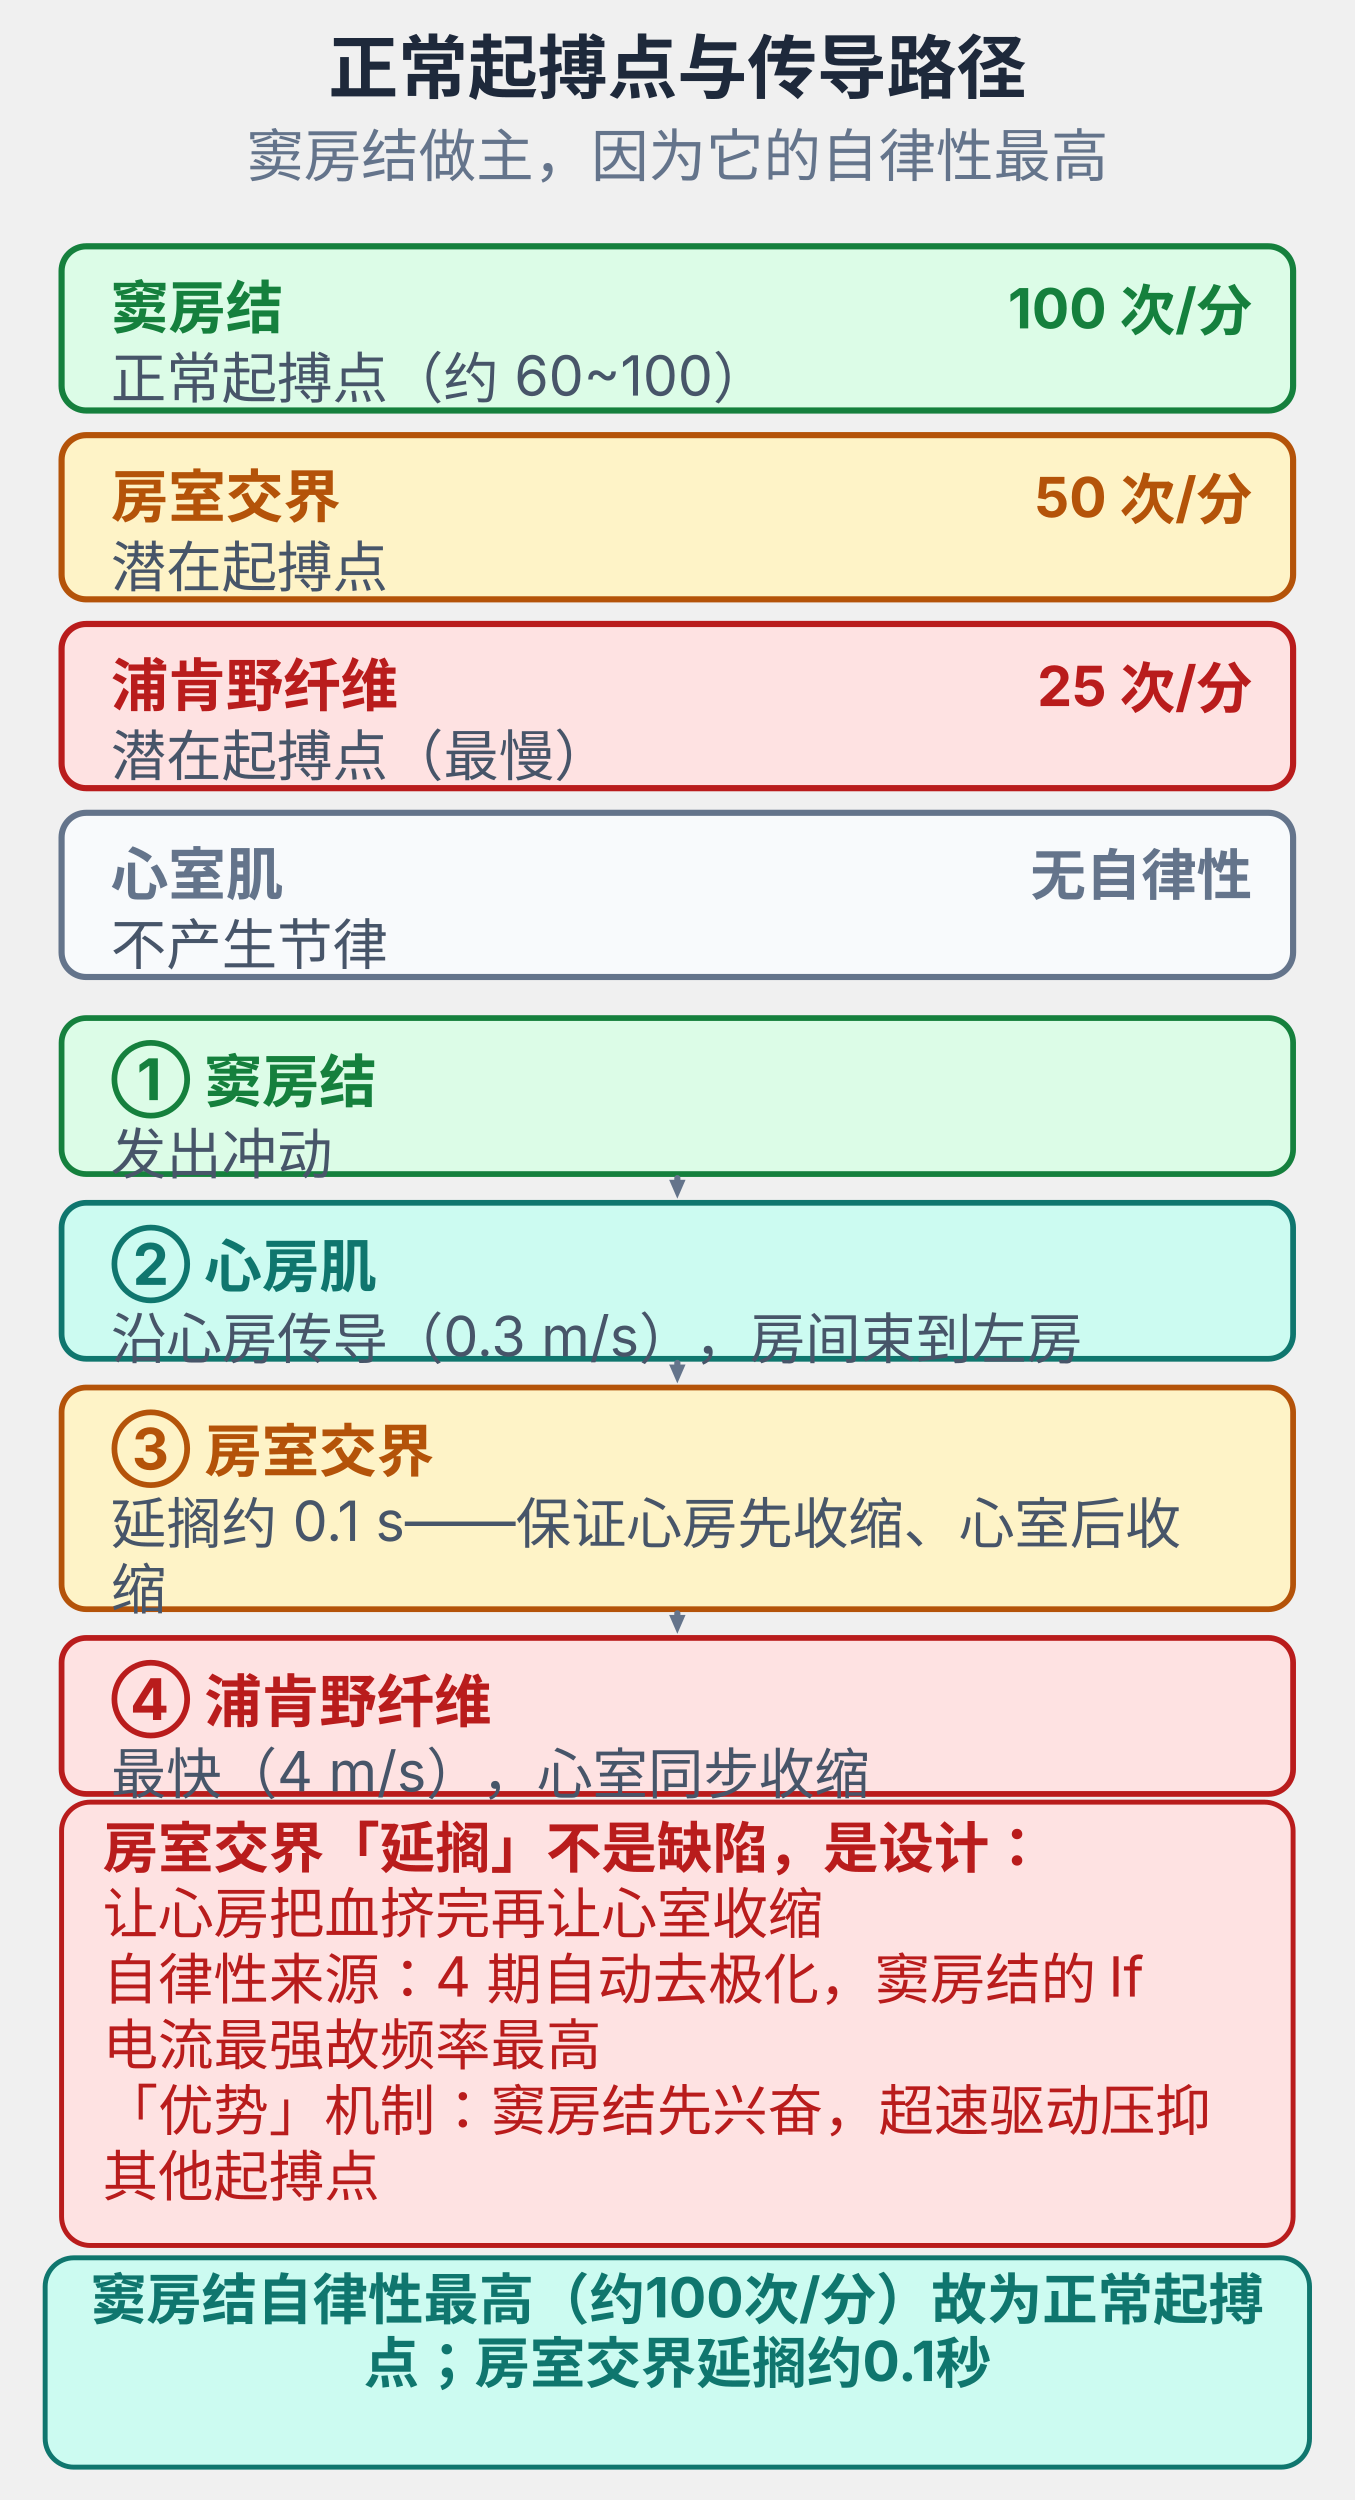
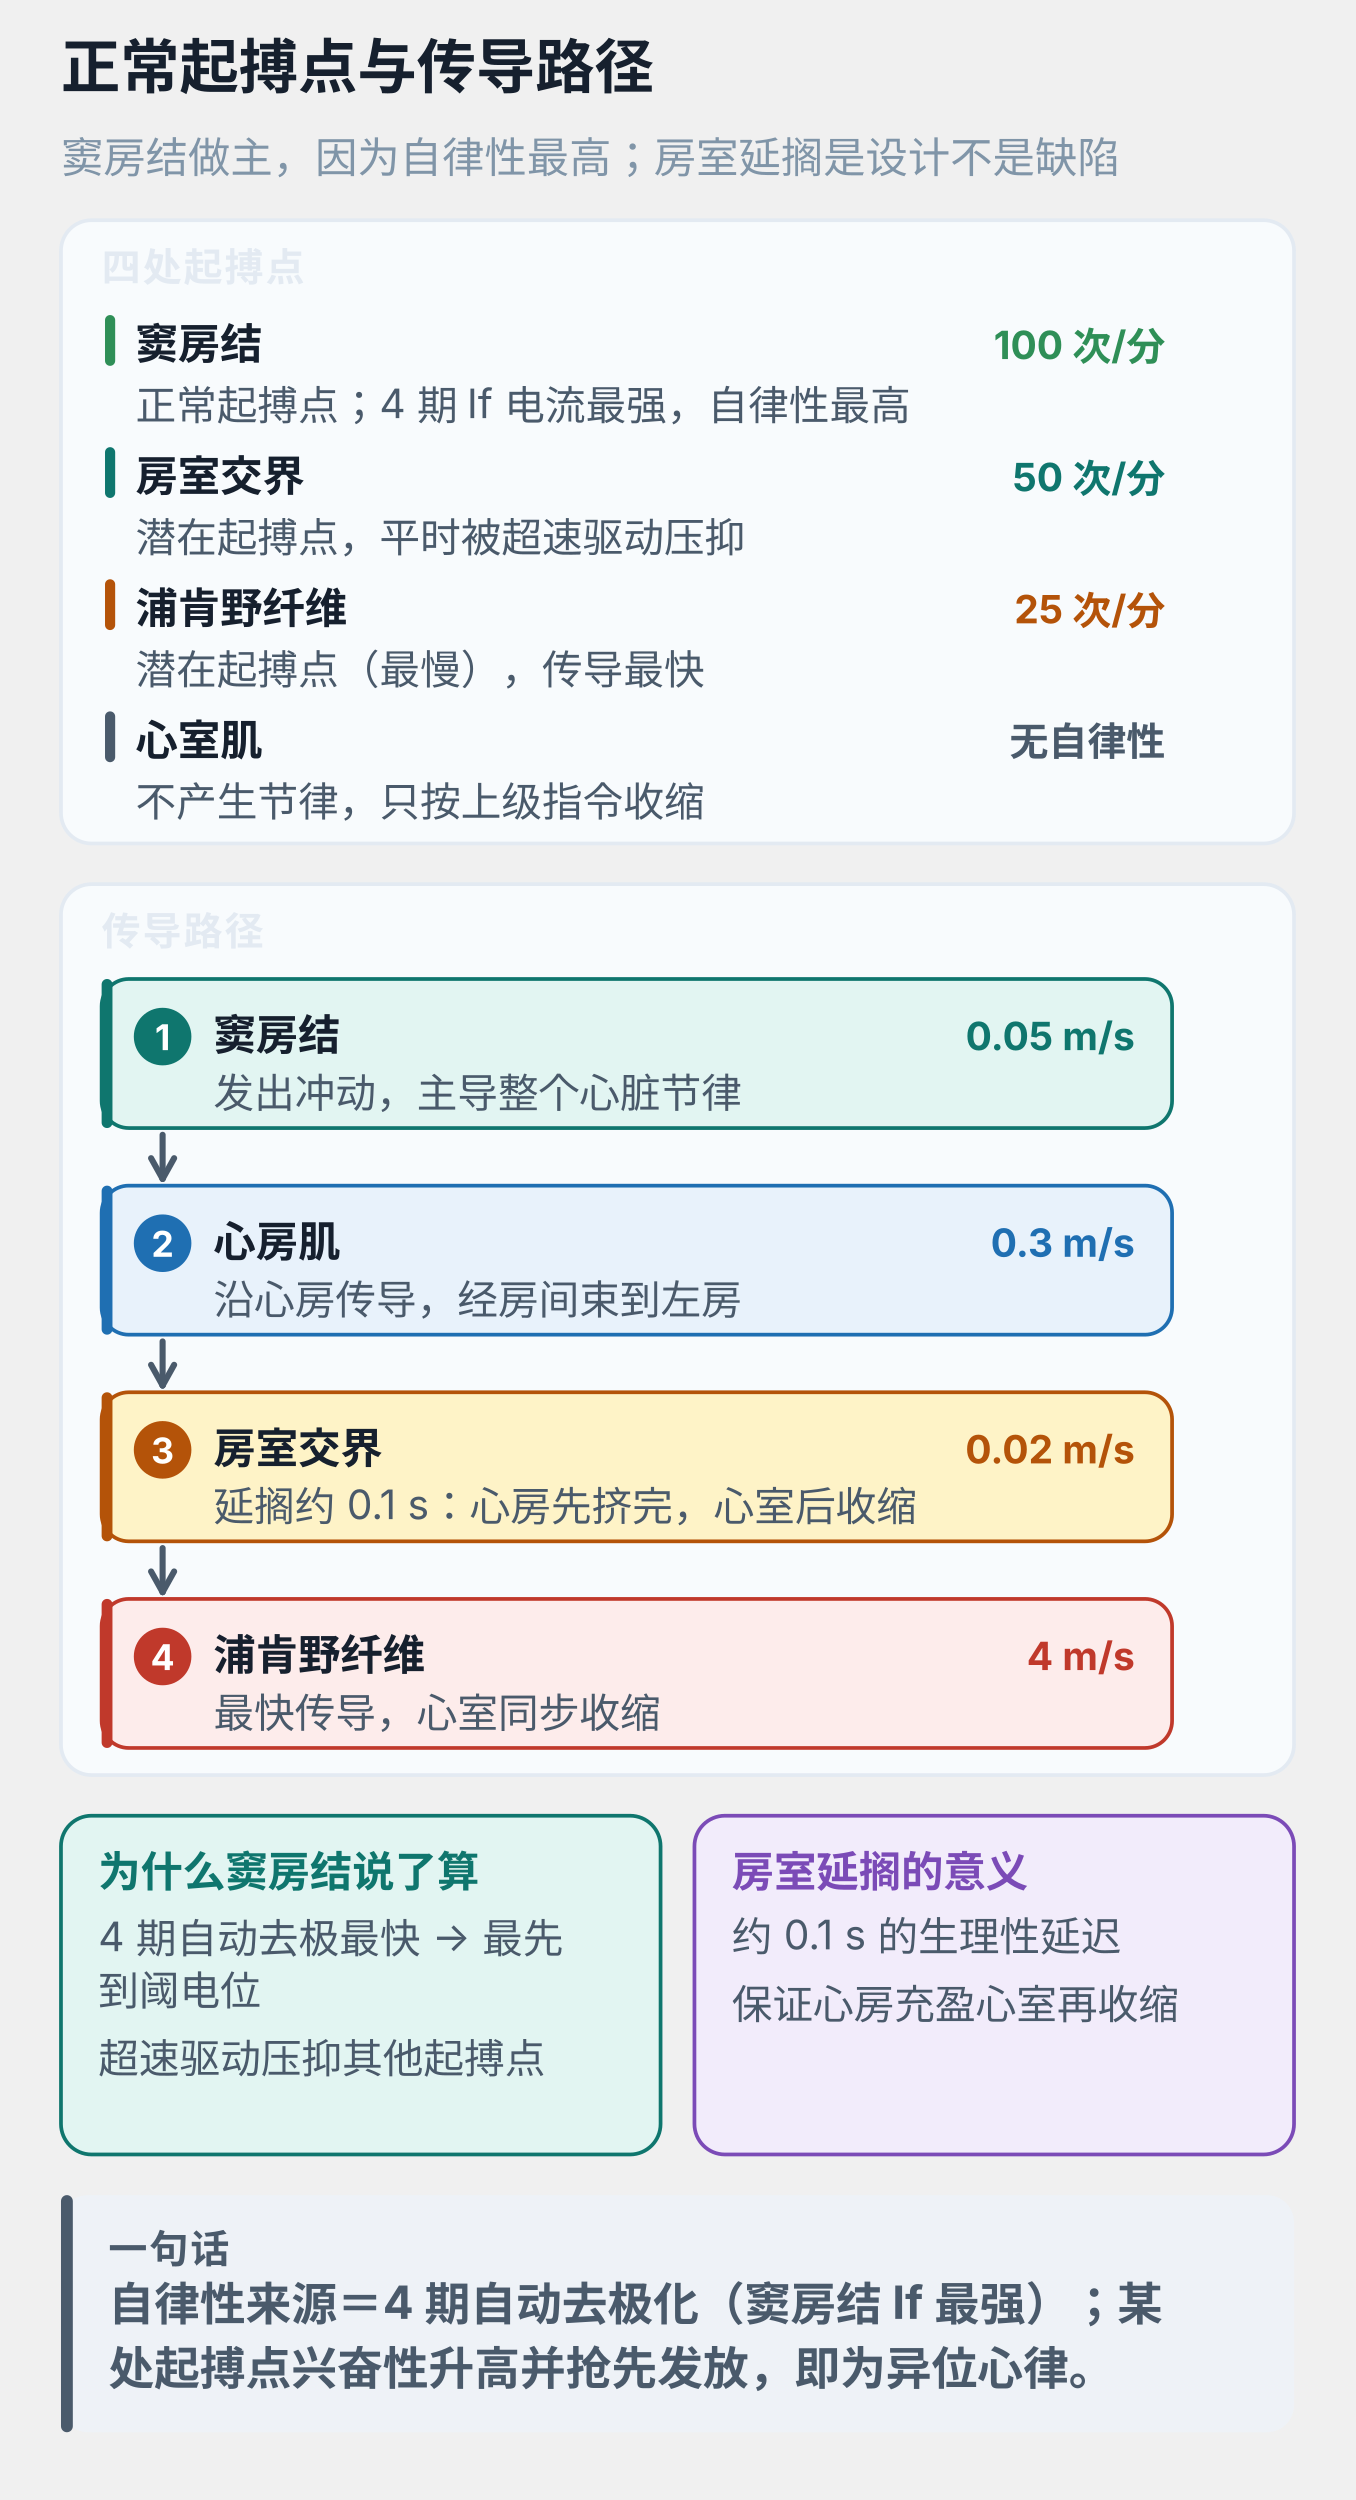
- <svg xmlns="http://www.w3.org/2000/svg" viewBox="0 0 330 609" width="100%" style="max-width:330px;display:block;margin:0 auto;background:#ffffff;border-radius:10px" role="img">
-   <text x="165.0" y="22.6" text-anchor="middle" font-size="17" font-weight="700" fill="#1e293b" font-family="-apple-system,'PingFang SC','Microsoft YaHei',sans-serif">正常起搏点与传导路径</text>
-   <text x="165.0" y="43.0" text-anchor="middle" font-size="14" font-weight="400" fill="#64748b" font-family="-apple-system,'PingFang SC','Microsoft YaHei',sans-serif">窦房结做主，因为它的自律性最高</text>
-   <rect x="15.0" y="60.0" width="300.0" height="40.0" rx="6" fill="#dcfce7" stroke="#15803d" stroke-width="1.5" />
-   <text x="27.0" y="80.0" text-anchor="start" font-size="14" font-weight="700" fill="#15803d" font-family="-apple-system,'PingFang SC','Microsoft YaHei',sans-serif">窦房结</text>
-   <text x="305.0" y="80.0" text-anchor="end" font-size="13.5" font-weight="700" fill="#15803d" font-family="-apple-system,'PingFang SC','Microsoft YaHei',sans-serif">100 次/分</text>
-   <text x="27.0" y="97.0" text-anchor="start" font-size="13.5" font-weight="400" fill="#475569" font-family="-apple-system,'PingFang SC','Microsoft YaHei',sans-serif">正常起搏点（约 60~100）</text>
-   <rect x="15.0" y="106.0" width="300.0" height="40.0" rx="6" fill="#fef3c7" stroke="#b45309" stroke-width="1.5" />
-   <text x="27.0" y="126.0" text-anchor="start" font-size="14" font-weight="700" fill="#b45309" font-family="-apple-system,'PingFang SC','Microsoft YaHei',sans-serif">房室交界</text>
-   <text x="305.0" y="126.0" text-anchor="end" font-size="13.5" font-weight="700" fill="#b45309" font-family="-apple-system,'PingFang SC','Microsoft YaHei',sans-serif">50 次/分</text>
-   <text x="27.0" y="143.0" text-anchor="start" font-size="13.5" font-weight="400" fill="#475569" font-family="-apple-system,'PingFang SC','Microsoft YaHei',sans-serif">潜在起搏点</text>
-   <rect x="15.0" y="152.0" width="300.0" height="40.0" rx="6" fill="#fee2e2" stroke="#b91c1c" stroke-width="1.5" />
-   <text x="27.0" y="172.0" text-anchor="start" font-size="14" font-weight="700" fill="#b91c1c" font-family="-apple-system,'PingFang SC','Microsoft YaHei',sans-serif">浦肯野纤维</text>
-   <text x="305.0" y="172.0" text-anchor="end" font-size="13.5" font-weight="700" fill="#b91c1c" font-family="-apple-system,'PingFang SC','Microsoft YaHei',sans-serif">25 次/分</text>
-   <text x="27.0" y="189.0" text-anchor="start" font-size="13.5" font-weight="400" fill="#475569" font-family="-apple-system,'PingFang SC','Microsoft YaHei',sans-serif">潜在起搏点（最慢）</text>
-   <rect x="15.0" y="198.0" width="300.0" height="40.0" rx="6" fill="#f8fafc" stroke="#64748b" stroke-width="1.5" />
-   <text x="27.0" y="218.0" text-anchor="start" font-size="14" font-weight="700" fill="#64748b" font-family="-apple-system,'PingFang SC','Microsoft YaHei',sans-serif">心室肌</text>
-   <text x="305.0" y="218.0" text-anchor="end" font-size="13.5" font-weight="700" fill="#64748b" font-family="-apple-system,'PingFang SC','Microsoft YaHei',sans-serif">无自律性</text>
-   <text x="27.0" y="235.0" text-anchor="start" font-size="13.5" font-weight="400" fill="#475569" font-family="-apple-system,'PingFang SC','Microsoft YaHei',sans-serif">不产生节律</text>
-   <rect x="15.0" y="248.0" width="300.0" height="38.0" rx="6" fill="#dcfce7" stroke="#15803d" stroke-width="1.4" />
-   <text x="27.0" y="268.0" text-anchor="start" font-size="14" font-weight="700" fill="#15803d" font-family="-apple-system,'PingFang SC','Microsoft YaHei',sans-serif">① 窦房结</text>
-   <text x="27.0" y="286.0" text-anchor="start" font-size="13.5" font-weight="400" fill="#475569" font-family="-apple-system,'PingFang SC','Microsoft YaHei',sans-serif">发出冲动</text>
-   <line x1="165.0" y1="287.0" x2="165.0" y2="287.5" stroke="#64748b" stroke-width="1.5" stroke-linecap="round" />
-   <polygon points="165.0,292.0 163.0,287.4 167.0,287.4" fill="#64748b" />
-   <rect x="15.0" y="293.0" width="300.0" height="38.0" rx="6" fill="#ccfbf1" stroke="#0f766e" stroke-width="1.4" />
-   <text x="27.0" y="313.0" text-anchor="start" font-size="14" font-weight="700" fill="#0f766e" font-family="-apple-system,'PingFang SC','Microsoft YaHei',sans-serif">② 心房肌</text>
-   <text x="27.0" y="331.0" text-anchor="start" font-size="13.5" font-weight="400" fill="#475569" font-family="-apple-system,'PingFang SC','Microsoft YaHei',sans-serif">沿心房传导（0.3 m/s），房间束到左房</text>
-   <line x1="165.0" y1="332.0" x2="165.0" y2="332.5" stroke="#64748b" stroke-width="1.5" stroke-linecap="round" />
-   <polygon points="165.0,337.0 163.0,332.4 167.0,332.4" fill="#64748b" />
-   <rect x="15.0" y="338.0" width="300.0" height="54.0" rx="6" fill="#fef3c7" stroke="#b45309" stroke-width="1.4" />
-   <text x="27.0" y="358.0" text-anchor="start" font-size="14" font-weight="700" fill="#b45309" font-family="-apple-system,'PingFang SC','Microsoft YaHei',sans-serif">③ 房室交界</text>
-   <text x="27.0" y="376.0" text-anchor="start" font-size="13.5" font-weight="400" fill="#475569" font-family="-apple-system,'PingFang SC','Microsoft YaHei',sans-serif">延搁约 0.1 s——保证心房先收缩、心室后收</text>
-   <text x="27.0" y="392.0" text-anchor="start" font-size="13.5" font-weight="400" fill="#475569" font-family="-apple-system,'PingFang SC','Microsoft YaHei',sans-serif">缩</text>
-   <line x1="165.0" y1="393.0" x2="165.0" y2="393.5" stroke="#64748b" stroke-width="1.5" stroke-linecap="round" />
-   <polygon points="165.0,398.0 163.0,393.4 167.0,393.4" fill="#64748b" />
-   <rect x="15.0" y="399.0" width="300.0" height="38.0" rx="6" fill="#fee2e2" stroke="#b91c1c" stroke-width="1.4" />
-   <text x="27.0" y="419.0" text-anchor="start" font-size="14" font-weight="700" fill="#b91c1c" font-family="-apple-system,'PingFang SC','Microsoft YaHei',sans-serif">④ 浦肯野纤维</text>
-   <text x="27.0" y="437.0" text-anchor="start" font-size="13.5" font-weight="400" fill="#475569" font-family="-apple-system,'PingFang SC','Microsoft YaHei',sans-serif">最快（4 m/s），心室同步收缩</text>
-   <rect x="15.0" y="439.0" width="300.0" height="108.0" rx="7" fill="#fee2e2" stroke="#b91c1c" stroke-width="1.2" />
-   <text x="25.0" y="455.0" text-anchor="start" font-size="13.5" font-weight="700" fill="#b91c1c" font-family="-apple-system,'PingFang SC','Microsoft YaHei',sans-serif">房室交界「延搁」不是缺陷，是设计：</text>
-   <text x="25.0" y="471.0" text-anchor="start" font-size="13.5" font-weight="400" fill="#b91c1c" font-family="-apple-system,'PingFang SC','Microsoft YaHei',sans-serif">让心房把血挤完再让心室收缩</text>
-   <text x="25.0" y="487.0" text-anchor="start" font-size="13.5" font-weight="400" fill="#b91c1c" font-family="-apple-system,'PingFang SC','Microsoft YaHei',sans-serif">自律性来源：4 期自动去极化，窦房结的 If </text>
-   <text x="25.0" y="503.0" text-anchor="start" font-size="13.5" font-weight="400" fill="#b91c1c" font-family="-apple-system,'PingFang SC','Microsoft YaHei',sans-serif">电流最强故频率最高</text>
-   <text x="25.0" y="519.0" text-anchor="start" font-size="13.5" font-weight="400" fill="#b91c1c" font-family="-apple-system,'PingFang SC','Microsoft YaHei',sans-serif">「优势」机制：窦房结先兴奋，超速驱动压抑</text>
-   <text x="25.0" y="535.0" text-anchor="start" font-size="13.5" font-weight="400" fill="#b91c1c" font-family="-apple-system,'PingFang SC','Microsoft YaHei',sans-serif">其他起搏点</text>
-   <rect x="11.0" y="550.0" width="308.0" height="51.0" rx="7" fill="#ccfbf1" stroke="#0f766e" stroke-width="1.2" />
-   <text x="165.0" y="565.0" text-anchor="middle" font-size="13.5" font-weight="700" fill="#0f766e" font-family="-apple-system,'PingFang SC','Microsoft YaHei',sans-serif">窦房结自律性最高（约100次/分）故为正常起搏</text>
-   <text x="165.0" y="580.5" text-anchor="middle" font-size="13.5" font-weight="700" fill="#0f766e" font-family="-apple-system,'PingFang SC','Microsoft YaHei',sans-serif">点；房室交界延搁约0.1秒</text>
+ <svg xmlns="http://www.w3.org/2000/svg" viewBox="0 0 400 738" width="100%" style="max-width:400px;display:block;margin:0 auto;background:#ffffff;border-radius:12px" role="img" aria-label="正常起搏点与传导路径">
+   <text x="18.0" y="26.0" font-size="17.5" font-weight="700" fill="#16202e" font-family="-apple-system,BlinkMacSystemFont,'PingFang SC','Microsoft YaHei',sans-serif">正常起搏点与传导路径</text>
+   <text x="18.0" y="51.0" font-size="12.5" font-weight="400" fill="#8095a8" font-family="-apple-system,BlinkMacSystemFont,'PingFang SC','Microsoft YaHei',sans-serif">窦房结做主，因为自律性最高；房室延搁是设计不是缺陷</text>
+   <rect x="18.0" y="65.0" width="364.0" height="184.0" rx="9" fill="#f8fbfd" stroke="#e3eaf2" stroke-width="1.1" />
+   <text x="30.0" y="83.0" font-size="11.5" font-weight="700" fill="#e3eaf2" letter-spacing="0.6" font-family="-apple-system,BlinkMacSystemFont,'PingFang SC','Microsoft YaHei',sans-serif">四处起搏点</text>
+   <rect x="31.0" y="93.0" width="3.0" height="15.0" rx="1.5" fill="#2f8f57" />
+   <text x="40.0" y="106.0" font-size="12.5" font-weight="700" fill="#16202e" font-family="-apple-system,BlinkMacSystemFont,'PingFang SC','Microsoft YaHei',sans-serif">窦房结</text>
+   <text x="344.0" y="106.0" text-anchor="end" font-size="11.5" font-weight="700" fill="#2f8f57" font-family="-apple-system,BlinkMacSystemFont,'PingFang SC','Microsoft YaHei',sans-serif">100 次/分</text>
+   <text x="40.0" y="124.0" font-size="12" font-weight="400" fill="#4a5a6b" font-family="-apple-system,BlinkMacSystemFont,'PingFang SC','Microsoft YaHei',sans-serif">正常起搏点；4 期 If 电流最强，自律性最高</text>
+   <rect x="31.0" y="132.0" width="3.0" height="15.0" rx="1.5" fill="#0f766e" />
+   <text x="40.0" y="145.0" font-size="12.5" font-weight="700" fill="#16202e" font-family="-apple-system,BlinkMacSystemFont,'PingFang SC','Microsoft YaHei',sans-serif">房室交界</text>
+   <text x="344.0" y="145.0" text-anchor="end" font-size="11.5" font-weight="700" fill="#0f766e" font-family="-apple-system,BlinkMacSystemFont,'PingFang SC','Microsoft YaHei',sans-serif">50 次/分</text>
+   <text x="40.0" y="163.0" font-size="12" font-weight="400" fill="#4a5a6b" font-family="-apple-system,BlinkMacSystemFont,'PingFang SC','Microsoft YaHei',sans-serif">潜在起搏点，平时被超速驱动压抑</text>
+   <rect x="31.0" y="171.0" width="3.0" height="15.0" rx="1.5" fill="#b45309" />
+   <text x="40.0" y="184.0" font-size="12.5" font-weight="700" fill="#16202e" font-family="-apple-system,BlinkMacSystemFont,'PingFang SC','Microsoft YaHei',sans-serif">浦肯野纤维</text>
+   <text x="344.0" y="184.0" text-anchor="end" font-size="11.5" font-weight="700" fill="#b45309" font-family="-apple-system,BlinkMacSystemFont,'PingFang SC','Microsoft YaHei',sans-serif">25 次/分</text>
+   <text x="40.0" y="202.0" font-size="12" font-weight="400" fill="#4a5a6b" font-family="-apple-system,BlinkMacSystemFont,'PingFang SC','Microsoft YaHei',sans-serif">潜在起搏点（最慢），传导最快</text>
+   <rect x="31.0" y="210.0" width="3.0" height="15.0" rx="1.5" fill="#4a5a6b" />
+   <text x="40.0" y="223.0" font-size="12.5" font-weight="700" fill="#16202e" font-family="-apple-system,BlinkMacSystemFont,'PingFang SC','Microsoft YaHei',sans-serif">心室肌</text>
+   <text x="344.0" y="223.0" text-anchor="end" font-size="11.5" font-weight="700" fill="#4a5a6b" font-family="-apple-system,BlinkMacSystemFont,'PingFang SC','Microsoft YaHei',sans-serif">无自律性</text>
+   <text x="40.0" y="241.0" font-size="12" font-weight="400" fill="#4a5a6b" font-family="-apple-system,BlinkMacSystemFont,'PingFang SC','Microsoft YaHei',sans-serif">不产生节律，只按上级指令收缩</text>
+   <rect x="18.0" y="261.0" width="364.0" height="263.0" rx="9" fill="#f8fbfd" stroke="#e3eaf2" stroke-width="1.1" />
+   <text x="30.0" y="279.0" font-size="11.5" font-weight="700" fill="#e3eaf2" letter-spacing="0.6" font-family="-apple-system,BlinkMacSystemFont,'PingFang SC','Microsoft YaHei',sans-serif">传导路径</text>
+   <rect x="30.0" y="289.0" width="316.0" height="44.0" rx="8" fill="#e2f5f2" stroke="#0f766e" stroke-width="1.1" />
+   <rect x="30.0" y="289.0" width="3.2" height="44.0" rx="1.6" fill="#0f766e" />
+   <circle cx="48" cy="306" r="8.5" fill="#0f766e" />
+   <text x="48.0" y="310.0" text-anchor="middle" font-size="10.5" font-weight="700" fill="#ffffff" font-family="-apple-system,BlinkMacSystemFont,'PingFang SC','Microsoft YaHei',sans-serif">1</text>
+   <text x="63.0" y="310.0" font-size="12.5" font-weight="700" fill="#16202e" font-family="-apple-system,BlinkMacSystemFont,'PingFang SC','Microsoft YaHei',sans-serif">窦房结</text>
+   <text x="335.0" y="310.0" text-anchor="end" font-size="11.5" font-weight="700" fill="#0f766e" font-family="-apple-system,BlinkMacSystemFont,'PingFang SC','Microsoft YaHei',sans-serif">0.05 m/s</text>
+   <text x="63.0" y="327.0" font-size="12" font-weight="400" fill="#4a5a6b" font-family="-apple-system,BlinkMacSystemFont,'PingFang SC','Microsoft YaHei',sans-serif">发出冲动，主导整个心脏节律</text>
+   <line x1="48.0" y1="335.0" x2="48.0" y2="348.0" stroke="#4a5a6b" stroke-width="1.8" stroke-linecap="round" />
+   <line x1="48.0" y1="348.0" x2="44.6" y2="341.9" stroke="#4a5a6b" stroke-width="1.8" stroke-linecap="round" />
+   <line x1="48.0" y1="348.0" x2="51.4" y2="341.9" stroke="#4a5a6b" stroke-width="1.8" stroke-linecap="round" />
+   <rect x="30.0" y="350.0" width="316.0" height="44.0" rx="8" fill="#e8f2fb" stroke="#1f6fb2" stroke-width="1.1" />
+   <rect x="30.0" y="350.0" width="3.2" height="44.0" rx="1.6" fill="#1f6fb2" />
+   <circle cx="48" cy="367" r="8.5" fill="#1f6fb2" />
+   <text x="48.0" y="371.0" text-anchor="middle" font-size="10.5" font-weight="700" fill="#ffffff" font-family="-apple-system,BlinkMacSystemFont,'PingFang SC','Microsoft YaHei',sans-serif">2</text>
+   <text x="63.0" y="371.0" font-size="12.5" font-weight="700" fill="#16202e" font-family="-apple-system,BlinkMacSystemFont,'PingFang SC','Microsoft YaHei',sans-serif">心房肌</text>
+   <text x="335.0" y="371.0" text-anchor="end" font-size="11.5" font-weight="700" fill="#1f6fb2" font-family="-apple-system,BlinkMacSystemFont,'PingFang SC','Microsoft YaHei',sans-serif">0.3 m/s</text>
+   <text x="63.0" y="388.0" font-size="12" font-weight="400" fill="#4a5a6b" font-family="-apple-system,BlinkMacSystemFont,'PingFang SC','Microsoft YaHei',sans-serif">沿心房传导，经房间束到左房</text>
+   <line x1="48.0" y1="396.0" x2="48.0" y2="409.0" stroke="#4a5a6b" stroke-width="1.8" stroke-linecap="round" />
+   <line x1="48.0" y1="409.0" x2="44.6" y2="402.9" stroke="#4a5a6b" stroke-width="1.8" stroke-linecap="round" />
+   <line x1="48.0" y1="409.0" x2="51.4" y2="402.9" stroke="#4a5a6b" stroke-width="1.8" stroke-linecap="round" />
+   <rect x="30.0" y="411.0" width="316.0" height="44.0" rx="8" fill="#fef3c7" stroke="#b45309" stroke-width="1.1" />
+   <rect x="30.0" y="411.0" width="3.2" height="44.0" rx="1.6" fill="#b45309" />
+   <circle cx="48" cy="428" r="8.5" fill="#b45309" />
+   <text x="48.0" y="432.0" text-anchor="middle" font-size="10.5" font-weight="700" fill="#ffffff" font-family="-apple-system,BlinkMacSystemFont,'PingFang SC','Microsoft YaHei',sans-serif">3</text>
+   <text x="63.0" y="432.0" font-size="12.5" font-weight="700" fill="#16202e" font-family="-apple-system,BlinkMacSystemFont,'PingFang SC','Microsoft YaHei',sans-serif">房室交界</text>
+   <text x="335.0" y="432.0" text-anchor="end" font-size="11.5" font-weight="700" fill="#b45309" font-family="-apple-system,BlinkMacSystemFont,'PingFang SC','Microsoft YaHei',sans-serif">0.02 m/s</text>
+   <text x="63.0" y="449.0" font-size="12" font-weight="400" fill="#4a5a6b" font-family="-apple-system,BlinkMacSystemFont,'PingFang SC','Microsoft YaHei',sans-serif">延搁约 0.1 s：心房先挤完，心室后收缩</text>
+   <line x1="48.0" y1="457.0" x2="48.0" y2="470.0" stroke="#4a5a6b" stroke-width="1.8" stroke-linecap="round" />
+   <line x1="48.0" y1="470.0" x2="44.6" y2="463.9" stroke="#4a5a6b" stroke-width="1.8" stroke-linecap="round" />
+   <line x1="48.0" y1="470.0" x2="51.4" y2="463.9" stroke="#4a5a6b" stroke-width="1.8" stroke-linecap="round" />
+   <rect x="30.0" y="472.0" width="316.0" height="44.0" rx="8" fill="#fdeceb" stroke="#c0392b" stroke-width="1.1" />
+   <rect x="30.0" y="472.0" width="3.2" height="44.0" rx="1.6" fill="#c0392b" />
+   <circle cx="48" cy="489" r="8.5" fill="#c0392b" />
+   <text x="48.0" y="493.0" text-anchor="middle" font-size="10.5" font-weight="700" fill="#ffffff" font-family="-apple-system,BlinkMacSystemFont,'PingFang SC','Microsoft YaHei',sans-serif">4</text>
+   <text x="63.0" y="493.0" font-size="12.5" font-weight="700" fill="#16202e" font-family="-apple-system,BlinkMacSystemFont,'PingFang SC','Microsoft YaHei',sans-serif">浦肯野纤维</text>
+   <text x="335.0" y="493.0" text-anchor="end" font-size="11.5" font-weight="700" fill="#c0392b" font-family="-apple-system,BlinkMacSystemFont,'PingFang SC','Microsoft YaHei',sans-serif">4 m/s</text>
+   <text x="63.0" y="510.0" font-size="12" font-weight="400" fill="#4a5a6b" font-family="-apple-system,BlinkMacSystemFont,'PingFang SC','Microsoft YaHei',sans-serif">最快传导，心室同步收缩</text>
+   <rect x="18.0" y="536.0" width="177.0" height="100.0" rx="9" fill="#e2f5f2" stroke="#0f766e" stroke-width="1.1" />
+   <text x="29.0" y="557.0" font-size="12.5" font-weight="700" fill="#0f766e" font-family="-apple-system,BlinkMacSystemFont,'PingFang SC','Microsoft YaHei',sans-serif">为什么窦房结说了算</text>
+   <text x="29.0" y="576.0" font-size="12" font-weight="400" fill="#4a5a6b" font-family="-apple-system,BlinkMacSystemFont,'PingFang SC','Microsoft YaHei',sans-serif">4 期自动去极最快 → 最先</text>
+   <text x="29.0" y="592.0" font-size="12" font-weight="400" fill="#4a5a6b" font-family="-apple-system,BlinkMacSystemFont,'PingFang SC','Microsoft YaHei',sans-serif">到阈电位</text>
+   <text x="29.0" y="612.0" font-size="12" font-weight="400" fill="#4a5a6b" font-family="-apple-system,BlinkMacSystemFont,'PingFang SC','Microsoft YaHei',sans-serif">超速驱动压抑其他起搏点</text>
+   <rect x="205.0" y="536.0" width="177.0" height="100.0" rx="9" fill="#f2ecfb" stroke="#7b4bb7" stroke-width="1.1" />
+   <text x="216.0" y="557.0" font-size="12.5" font-weight="700" fill="#7b4bb7" font-family="-apple-system,BlinkMacSystemFont,'PingFang SC','Microsoft YaHei',sans-serif">房室延搁的意义</text>
+   <text x="216.0" y="576.0" font-size="12" font-weight="400" fill="#4a5a6b" font-family="-apple-system,BlinkMacSystemFont,'PingFang SC','Microsoft YaHei',sans-serif">约 0.1 s 的生理性延迟</text>
+   <text x="216.0" y="596.0" font-size="12" font-weight="400" fill="#4a5a6b" font-family="-apple-system,BlinkMacSystemFont,'PingFang SC','Microsoft YaHei',sans-serif">保证心房充盈心室再收缩</text>
+   <rect x="18.0" y="648.0" width="364.0" height="70.0" rx="8" fill="#eef2f7" />
+   <rect x="18.0" y="648.0" width="3.5" height="70.0" rx="1.8" fill="#4a5a6b" />
+   <text x="32.0" y="668.0" font-size="11.5" font-weight="700" fill="#4a5a6b" letter-spacing="0.6" font-family="-apple-system,BlinkMacSystemFont,'PingFang SC','Microsoft YaHei',sans-serif">一句话</text>
+   <text x="32.0" y="685.0" font-size="13.5" font-weight="700" fill="#4a5a6b" font-family="-apple-system,BlinkMacSystemFont,'PingFang SC','Microsoft YaHei',sans-serif">自律性来源＝4 期自动去极化（窦房结 If 最强）；某</text>
+   <text x="32.0" y="704.0" font-size="13.5" font-weight="700" fill="#4a5a6b" font-family="-apple-system,BlinkMacSystemFont,'PingFang SC','Microsoft YaHei',sans-serif">处起搏点兴奋性升高并抢先发放，即为异位心律。</text>
</svg>
